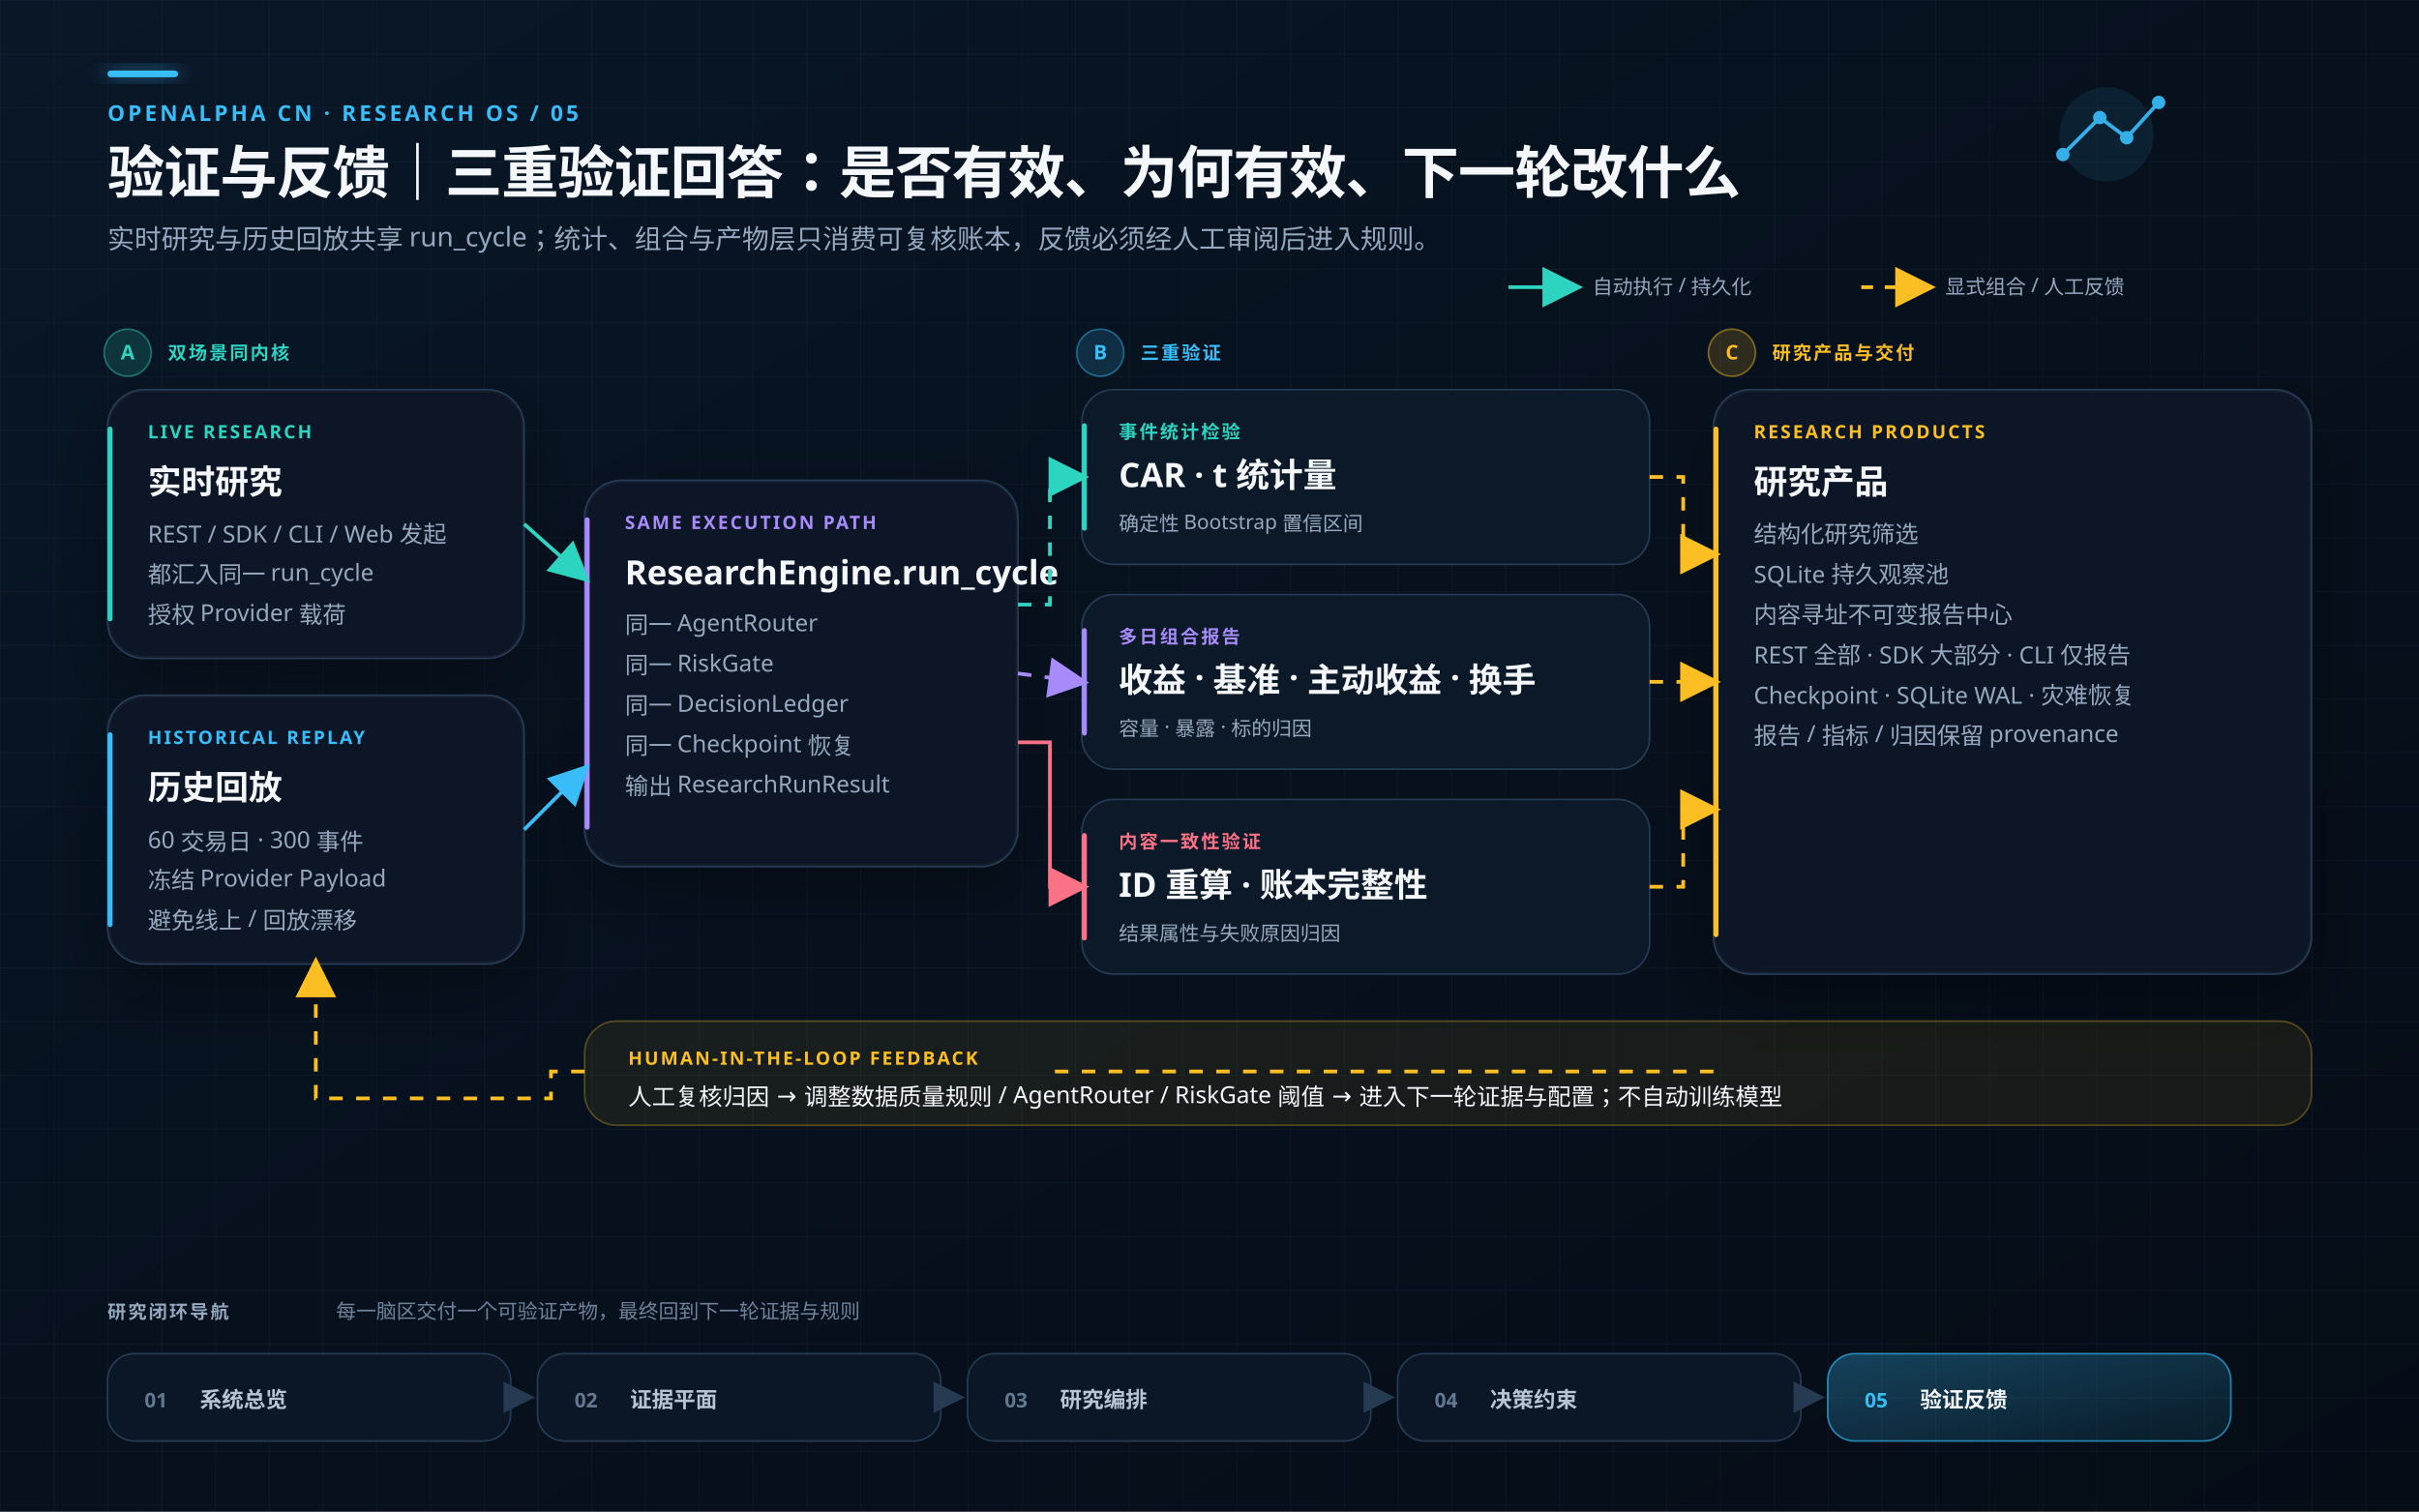
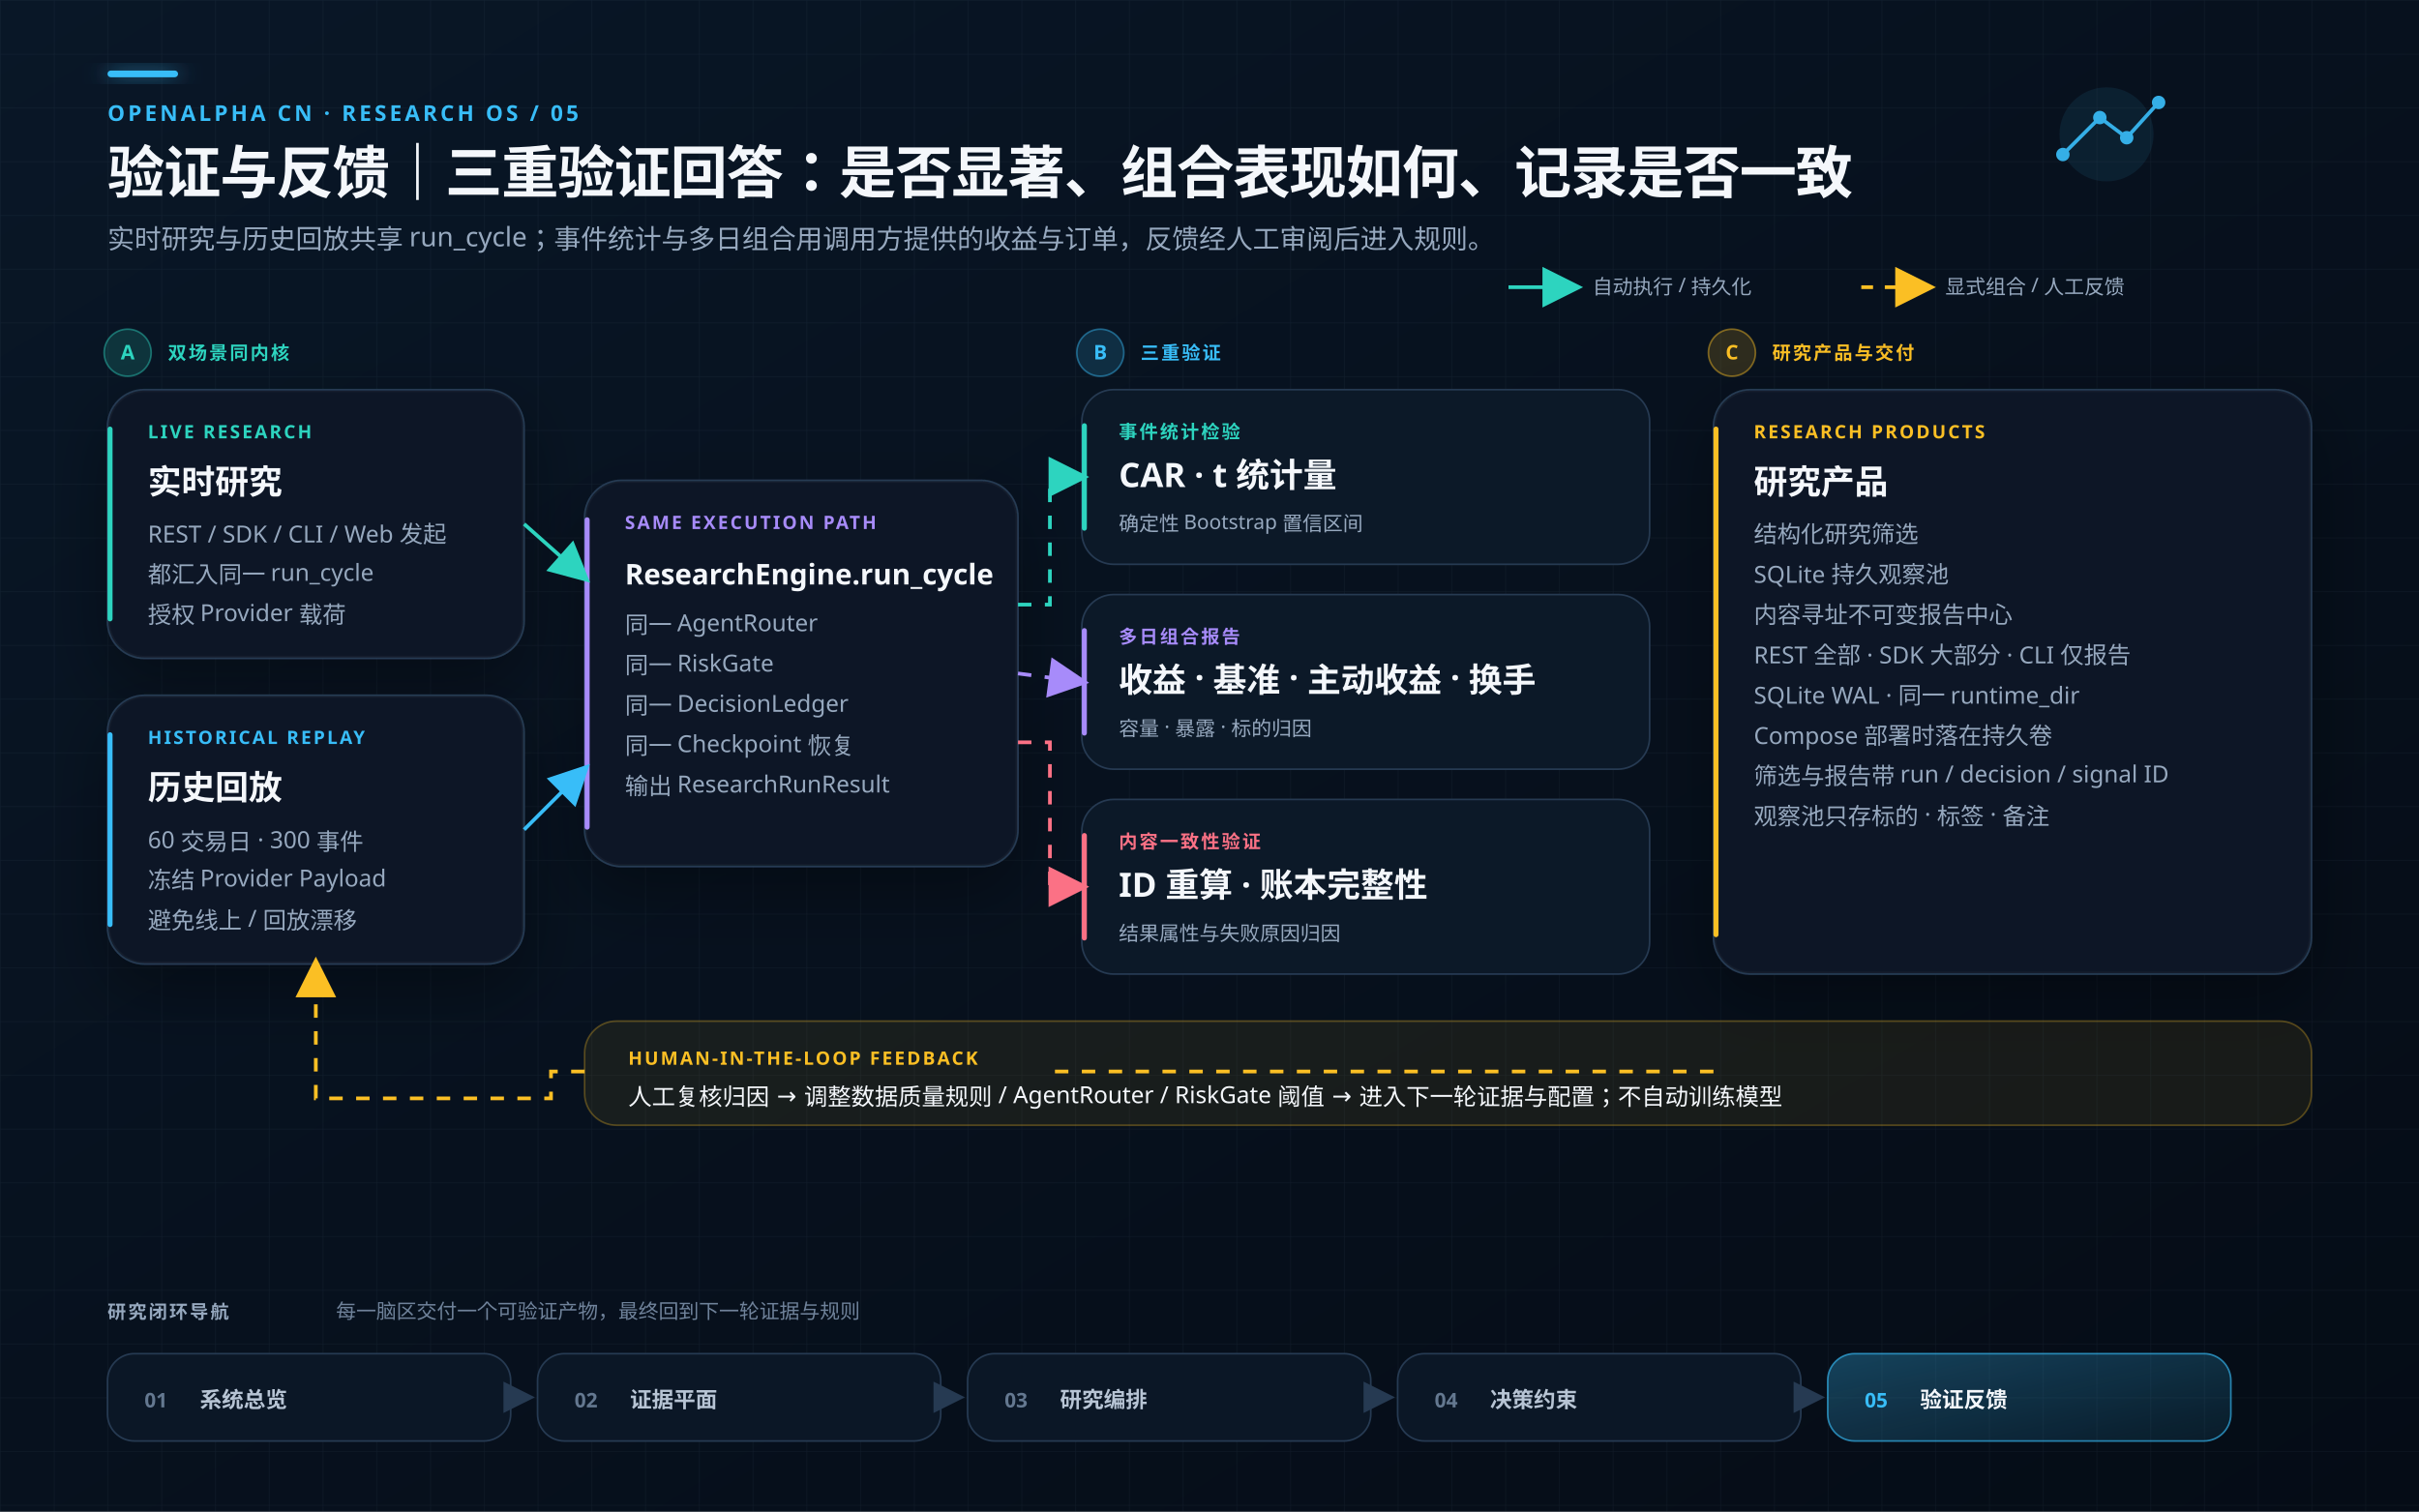
<svg xmlns="http://www.w3.org/2000/svg" width="1440" height="900" viewBox="0 0 1440 900" role="img" aria-labelledby="title desc">
  <defs>
    <linearGradient id="bgGradient" x1="0" y1="0" x2="1" y2="1">
      <stop offset="0" stop-color="#091727" />
      <stop offset=".48" stop-color="#07111E" />
      <stop offset="1" stop-color="#050C16" />
    </linearGradient>
    <radialGradient id="ambient" cx="0" cy="0" r="1" gradientTransform="translate(1160 40) rotate(135) scale(600 420)">
      <stop offset="0" stop-color="#38BDF8" stop-opacity=".16" />
      <stop offset=".62" stop-color="#38BDF8" stop-opacity=".025" />
      <stop offset="1" stop-color="#38BDF8" stop-opacity="0" />
    </radialGradient>
    <linearGradient id="activeNav" x1="0" y1="0" x2="1" y2="1">
      <stop offset="0" stop-color="#38BDF8" stop-opacity=".30" />
      <stop offset="1" stop-color="#38BDF8" stop-opacity=".08" />
    </linearGradient>
    <filter id="shadow" x="-20%" y="-20%" width="150%" height="170%">
      <feDropShadow dx="0" dy="16" stdDeviation="20" flood-color="#000000" flood-opacity=".34" />
    </filter>
    <filter id="softGlow" x="-100%" y="-100%" width="300%" height="300%">
      <feGaussianBlur stdDeviation="7" result="blur" />
      <feMerge>
        <feMergeNode in="blur" />
        <feMergeNode in="SourceGraphic" />
      </feMerge>
    </filter>
    <pattern id="grid" width="32" height="32" patternUnits="userSpaceOnUse">
      <path d="M32 0H0V32" fill="none" stroke="#6D87A3" stroke-width=".55" opacity=".12" />
    </pattern>
    <marker id="arrow" markerWidth="11" markerHeight="11" refX="9" refY="5.5" orient="auto" markerUnits="strokeWidth">
      <path d="M0 0L11 5.5L0 11Z" fill="context-stroke" />
    </marker>
    <style>
      text { font-family: Geist, "Plus Jakarta Sans", "Noto Sans SC", "Microsoft YaHei", sans-serif; }
      .eyebrow { font-size: 13px; font-weight: 760; letter-spacing: 1.8px; }
      .title { font-size: 34px; font-weight: 760; letter-spacing: -.5px; }
      .subtitle { font-size: 16px; font-weight: 480; }
      .micro { font-size: 11px; font-weight: 760; letter-spacing: 1.25px; }
      .cardTitle { font-size: 20px; font-weight: 720; }
+       .cardTitleTight { font-size: 17px; font-weight: 720; }
      .body { font-size: 14px; font-weight: 490; }
      .small { font-size: 12px; font-weight: 520; }
      .mono { font-size: 12px; font-weight: 680; font-family: Geist Mono, "Noto Sans Mono CJK SC", monospace; }
      .metric { font-size: 28px; font-weight: 780; letter-spacing: -.5px; }
      .nav { font-size: 13px; font-weight: 680; }
      .navNum { font-size: 12px; font-weight: 800; }
    </style>
  </defs>
  <rect width="1440" height="900" fill="#07111E" />
  <rect width="1440" height="900" fill="url(#bgGradient)" />
  <rect width="1440" height="900" fill="url(#ambient)" />
  <rect width="1440" height="900" fill="url(#grid)" />
  <rect x="64" y="42" width="42" height="4" rx="2" fill="#38BDF8" filter="url(#softGlow)" />
  <text x="64" y="72" class="eyebrow" fill="#38BDF8">OPENALPHA CN · RESEARCH OS / 05</text>
-   <text x="64" y="115" class="title" fill="#F4F7FB">验证与反馈｜三重验证回答：是否有效、为何有效、下一轮改什么</text>
-   <text x="64" y="148" class="subtitle" fill="#96A8BE">实时研究与历史回放共享 run_cycle；统计、组合与产物层只消费可复核账本，反馈必须经人工审阅后进入规则。</text>
+   <text x="64" y="115" class="title" fill="#F4F7FB">验证与反馈｜三重验证回答：是否显著、组合表现如何、记录是否一致</text>
+   <text x="64" y="148" class="subtitle" fill="#96A8BE">实时研究与历史回放共享 run_cycle；事件统计与多日组合用调用方提供的收益与订单，反馈经人工审阅后进入规则。</text>
  <g transform="translate(1210 50)" opacity=".92">
    <circle cx="44" cy="30" r="28" fill="#38BDF8" opacity=".09" />
    <path d="M18 42L40 20L56 32L75 11" fill="none" stroke="#38BDF8" stroke-width="2.2" />
    <circle cx="18" cy="42" r="4" fill="#38BDF8" />
    <circle cx="40" cy="20" r="4" fill="#38BDF8" />
    <circle cx="56" cy="32" r="4" fill="#38BDF8" />
    <circle cx="75" cy="11" r="4" fill="#38BDF8" />
  </g>
  <line x1="898" y1="171" x2="938" y2="171" stroke="#2DD4BF" stroke-width="2.2" marker-end="url(#arrow)" />
  <text x="948" y="175" class="small" fill="#96A8BE" text-anchor="start" opacity="1">自动执行 / 持久化</text>
  <line x1="1108" y1="171" x2="1148" y2="171" stroke="#FBBF24" stroke-width="2.2" stroke-dasharray="7 7" marker-end="url(#arrow)" />
  <text x="1158" y="175" class="small" fill="#96A8BE" text-anchor="start" opacity="1">显式组合 / 人工反馈</text>
  <circle cx="76" cy="210" r="14" fill="#2DD4BF" fill-opacity=".16" stroke="#2DD4BF" stroke-opacity=".45" />
  <text x="76" y="214" class="navNum" fill="#2DD4BF" text-anchor="middle" opacity="1">A</text>
  <text x="100" y="214" class="micro" fill="#2DD4BF" text-anchor="start" opacity="1">双场景同内核</text>
  <rect x="64" y="232" width="248" height="160" rx="22" fill="#0C1928" stroke="#263A52" filter="url(#shadow)" />
  <rect x="65" y="233" width="246" height="158" rx="21" fill="none" stroke="#FFFFFF" stroke-opacity=".035" />
  <rect x="64" y="254" width="3" height="116" rx="1.5" fill="#2DD4BF" />
  <text x="88" y="261" class="micro" fill="#2DD4BF" text-anchor="start" opacity="1">LIVE RESEARCH</text>
  <text x="88" y="294" class="cardTitle" fill="#F4F7FB" text-anchor="start" opacity="1">实时研究</text>
  <text x="88" y="323" class="body" fill="#96A8BE" text-anchor="start" opacity="1">REST / SDK / CLI / Web 发起</text>
  <text x="88" y="347" class="body" fill="#96A8BE" text-anchor="start" opacity="1">都汇入同一 run_cycle</text>
  <text x="88" y="371" class="body" fill="#96A8BE" text-anchor="start" opacity="1">授权 Provider 载荷</text>
  <rect x="64" y="414" width="248" height="160" rx="22" fill="#0C1928" stroke="#263A52" filter="url(#shadow)" />
  <rect x="65" y="415" width="246" height="158" rx="21" fill="none" stroke="#FFFFFF" stroke-opacity=".035" />
  <rect x="64" y="436" width="3" height="116" rx="1.5" fill="#38BDF8" />
  <text x="88" y="443" class="micro" fill="#38BDF8" text-anchor="start" opacity="1">HISTORICAL REPLAY</text>
  <text x="88" y="476" class="cardTitle" fill="#F4F7FB" text-anchor="start" opacity="1">历史回放</text>
  <text x="88" y="505" class="body" fill="#96A8BE" text-anchor="start" opacity="1">60 交易日 · 300 事件</text>
  <text x="88" y="529" class="body" fill="#96A8BE" text-anchor="start" opacity="1">冻结 Provider Payload</text>
  <text x="88" y="553" class="body" fill="#96A8BE" text-anchor="start" opacity="1">避免线上 / 回放漂移</text>
  <rect x="348" y="286" width="258" height="230" rx="22" fill="#0C1928" stroke="#263A52" filter="url(#shadow)" />
  <rect x="349" y="287" width="256" height="228" rx="21" fill="none" stroke="#FFFFFF" stroke-opacity=".035" />
  <rect x="348" y="308" width="3" height="186" rx="1.5" fill="#A78BFA" />
  <text x="372" y="315" class="micro" fill="#A78BFA" text-anchor="start" opacity="1">SAME EXECUTION PATH</text>
-   <text x="372" y="348" class="cardTitle" fill="#F4F7FB" text-anchor="start" opacity="1">ResearchEngine.run_cycle</text>
+   <text x="372" y="348" class="cardTitleTight" fill="#F4F7FB" text-anchor="start" opacity="1">ResearchEngine.run_cycle</text>
  <text x="372" y="377" class="body" fill="#96A8BE" text-anchor="start" opacity="1">同一 AgentRouter</text>
  <text x="372" y="401" class="body" fill="#96A8BE" text-anchor="start" opacity="1">同一 RiskGate</text>
  <text x="372" y="425" class="body" fill="#96A8BE" text-anchor="start" opacity="1">同一 DecisionLedger</text>
  <text x="372" y="449" class="body" fill="#96A8BE" text-anchor="start" opacity="1">同一 Checkpoint 恢复</text>
  <text x="372" y="473" class="body" fill="#96A8BE" text-anchor="start" opacity="1">输出 ResearchRunResult</text>
  <path d="M312 312L348 344" fill="none" stroke="#2DD4BF" stroke-width="2.2" marker-end="url(#arrow)" />
  <path d="M312 494L348 458" fill="none" stroke="#38BDF8" stroke-width="2.2" marker-end="url(#arrow)" />
  <circle cx="655" cy="210" r="14" fill="#38BDF8" fill-opacity=".16" stroke="#38BDF8" stroke-opacity=".45" />
  <text x="655" y="214" class="navNum" fill="#38BDF8" text-anchor="middle" opacity="1">B</text>
  <text x="679" y="214" class="micro" fill="#38BDF8" text-anchor="start" opacity="1">三重验证</text>
  <rect x="644" y="232" width="338" height="104" rx="19" fill="#0C1928" stroke="#263A52" />
  <rect x="644" y="252" width="3" height="64" rx="1.5" fill="#2DD4BF" />
  <text x="666" y="261" class="micro" fill="#2DD4BF" text-anchor="start" opacity="1">事件统计检验</text>
  <text x="666" y="290" class="cardTitle" fill="#F4F7FB" text-anchor="start" opacity="1">CAR · t 统计量</text>
  <text x="666" y="316" class="small" fill="#96A8BE" text-anchor="start" opacity="1">确定性 Bootstrap 置信区间</text>
  <rect x="644" y="354" width="338" height="104" rx="19" fill="#0C1928" stroke="#263A52" />
  <rect x="644" y="374" width="3" height="64" rx="1.5" fill="#A78BFA" />
  <text x="666" y="383" class="micro" fill="#A78BFA" text-anchor="start" opacity="1">多日组合报告</text>
  <text x="666" y="412" class="cardTitle" fill="#F4F7FB" text-anchor="start" opacity="1">收益 · 基准 · 主动收益 · 换手</text>
  <text x="666" y="438" class="small" fill="#96A8BE" text-anchor="start" opacity="1">容量 · 暴露 · 标的归因</text>
  <rect x="644" y="476" width="338" height="104" rx="19" fill="#0C1928" stroke="#263A52" />
  <rect x="644" y="496" width="3" height="64" rx="1.5" fill="#FB7185" />
  <text x="666" y="505" class="micro" fill="#FB7185" text-anchor="start" opacity="1">内容一致性验证</text>
  <text x="666" y="534" class="cardTitle" fill="#F4F7FB" text-anchor="start" opacity="1">ID 重算 · 账本完整性</text>
  <text x="666" y="560" class="small" fill="#96A8BE" text-anchor="start" opacity="1">结果属性与失败原因归因</text>
  <path d="M606 360H625V284H644" fill="none" stroke="#2DD4BF" stroke-width="2.2" stroke-dasharray="8 8" marker-end="url(#arrow)" opacity="1" />
  <path d="M606 401L644 406" fill="none" stroke="#A78BFA" stroke-width="2.2" stroke-dasharray="8 8" marker-end="url(#arrow)" />
-   <path d="M606 442H625V528H644" fill="none" stroke="#FB7185" stroke-width="2.2" marker-end="url(#arrow)" opacity="1" />
+   <path d="M606 442H625V528H644" fill="none" stroke="#FB7185" stroke-width="2.2" stroke-dasharray="8 8" marker-end="url(#arrow)" opacity="1" />
  <circle cx="1031" cy="210" r="14" fill="#FBBF24" fill-opacity=".16" stroke="#FBBF24" stroke-opacity=".45" />
  <text x="1031" y="214" class="navNum" fill="#FBBF24" text-anchor="middle" opacity="1">C</text>
  <text x="1055" y="214" class="micro" fill="#FBBF24" text-anchor="start" opacity="1">研究产品与交付</text>
  <rect x="1020" y="232" width="356" height="348" rx="22" fill="#0C1928" stroke="#263A52" filter="url(#shadow)" />
  <rect x="1021" y="233" width="354" height="346" rx="21" fill="none" stroke="#FFFFFF" stroke-opacity=".035" />
  <rect x="1020" y="254" width="3" height="304" rx="1.5" fill="#FBBF24" />
  <text x="1044" y="261" class="micro" fill="#FBBF24" text-anchor="start" opacity="1">RESEARCH PRODUCTS</text>
  <text x="1044" y="294" class="cardTitle" fill="#F4F7FB" text-anchor="start" opacity="1">研究产品</text>
  <text x="1044" y="323" class="body" fill="#96A8BE" text-anchor="start" opacity="1">结构化研究筛选</text>
  <text x="1044" y="347" class="body" fill="#96A8BE" text-anchor="start" opacity="1">SQLite 持久观察池</text>
  <text x="1044" y="371" class="body" fill="#96A8BE" text-anchor="start" opacity="1">内容寻址不可变报告中心</text>
  <text x="1044" y="395" class="body" fill="#96A8BE" text-anchor="start" opacity="1">REST 全部 · SDK 大部分 · CLI 仅报告</text>
-   <text x="1044" y="419" class="body" fill="#96A8BE" text-anchor="start" opacity="1">Checkpoint · SQLite WAL · 灾难恢复</text>
-   <text x="1044" y="443" class="body" fill="#96A8BE" text-anchor="start" opacity="1">报告 / 指标 / 归因保留 provenance</text>
-   <path d="M982 284H1002V330H1020" fill="none" stroke="#FBBF24" stroke-width="2.2" stroke-dasharray="8 8" marker-end="url(#arrow)" opacity="1" />
-   <path d="M982 406L1020 406" fill="none" stroke="#FBBF24" stroke-width="2.2" stroke-dasharray="8 8" marker-end="url(#arrow)" />
-   <path d="M982 528H1002V482H1020" fill="none" stroke="#FBBF24" stroke-width="2.2" stroke-dasharray="8 8" marker-end="url(#arrow)" opacity="1" />
+   <text x="1044" y="419" class="body" fill="#96A8BE" text-anchor="start" opacity="1">SQLite WAL · 同一 runtime_dir</text>
+   <text x="1044" y="443" class="body" fill="#96A8BE" text-anchor="start" opacity="1">Compose 部署时落在持久卷</text>
+   <text x="1044" y="467" class="body" fill="#96A8BE" text-anchor="start" opacity="1">筛选与报告带 run / decision / signal ID</text>
+   <text x="1044" y="491" class="body" fill="#96A8BE" text-anchor="start" opacity="1">观察池只存标的 · 标签 · 备注</text>
  <rect x="348" y="608" width="1028" height="62" rx="19" fill="#FBBF24" fill-opacity=".075" stroke="#FBBF24" stroke-opacity=".30" />
  <text x="374" y="634" class="micro" fill="#FBBF24" text-anchor="start" opacity="1">HUMAN-IN-THE-LOOP FEEDBACK</text>
  <text x="374" y="658" class="body" fill="#F4F7FB" text-anchor="start" opacity="1">人工复核归因 → 调整数据质量规则 / AgentRouter / RiskGate 阈值 → 进入下一轮证据与配置；不自动训练模型</text>
  <path d="M1020 638H620" fill="none" stroke="#FBBF24" stroke-width="2.2" stroke-dasharray="8 8" opacity="1" />
  <path d="M348 638H328V654H188V574" fill="none" stroke="#FBBF24" stroke-width="2.2" stroke-dasharray="8 8" marker-end="url(#arrow)" opacity="1" />
  <text x="64" y="785" class="micro" fill="#96A8BE" text-anchor="start" opacity="1">研究闭环导航</text>
  <text x="200" y="785" class="small" fill="#6F829A" text-anchor="start" opacity="1">每一脑区交付一个可验证产物，最终回到下一轮证据与规则</text>
  <rect x="64" y="806" width="240" height="52" rx="16" fill="#0B1726" stroke="#263A52" />
  <text x="86" y="838" class="navNum" fill="#647890" text-anchor="start" opacity="1">01</text>
  <text x="119" y="838" class="nav" fill="#B7C4D4" text-anchor="start" opacity="1">系统总览</text>
  <path d="M309 832H315" stroke="#263A52" stroke-width="1.7" marker-end="url(#arrow)" />
  <rect x="320" y="806" width="240" height="52" rx="16" fill="#0B1726" stroke="#263A52" />
  <text x="342" y="838" class="navNum" fill="#647890" text-anchor="start" opacity="1">02</text>
  <text x="375" y="838" class="nav" fill="#B7C4D4" text-anchor="start" opacity="1">证据平面</text>
  <path d="M565 832H571" stroke="#263A52" stroke-width="1.7" marker-end="url(#arrow)" />
  <rect x="576" y="806" width="240" height="52" rx="16" fill="#0B1726" stroke="#263A52" />
  <text x="598" y="838" class="navNum" fill="#647890" text-anchor="start" opacity="1">03</text>
  <text x="631" y="838" class="nav" fill="#B7C4D4" text-anchor="start" opacity="1">研究编排</text>
  <path d="M821 832H827" stroke="#263A52" stroke-width="1.7" marker-end="url(#arrow)" />
  <rect x="832" y="806" width="240" height="52" rx="16" fill="#0B1726" stroke="#263A52" />
  <text x="854" y="838" class="navNum" fill="#647890" text-anchor="start" opacity="1">04</text>
  <text x="887" y="838" class="nav" fill="#B7C4D4" text-anchor="start" opacity="1">决策约束</text>
  <path d="M1077 832H1083" stroke="#263A52" stroke-width="1.7" marker-end="url(#arrow)" />
  <rect x="1088" y="806" width="240" height="52" rx="16" fill="url(#activeNav)" stroke="#38BDF8" stroke-opacity=".64" />
  <text x="1110" y="838" class="navNum" fill="#38BDF8" text-anchor="start" opacity="1">05</text>
  <text x="1143" y="838" class="nav" fill="#F4F7FB" text-anchor="start" opacity="1">验证反馈</text>
</svg>
